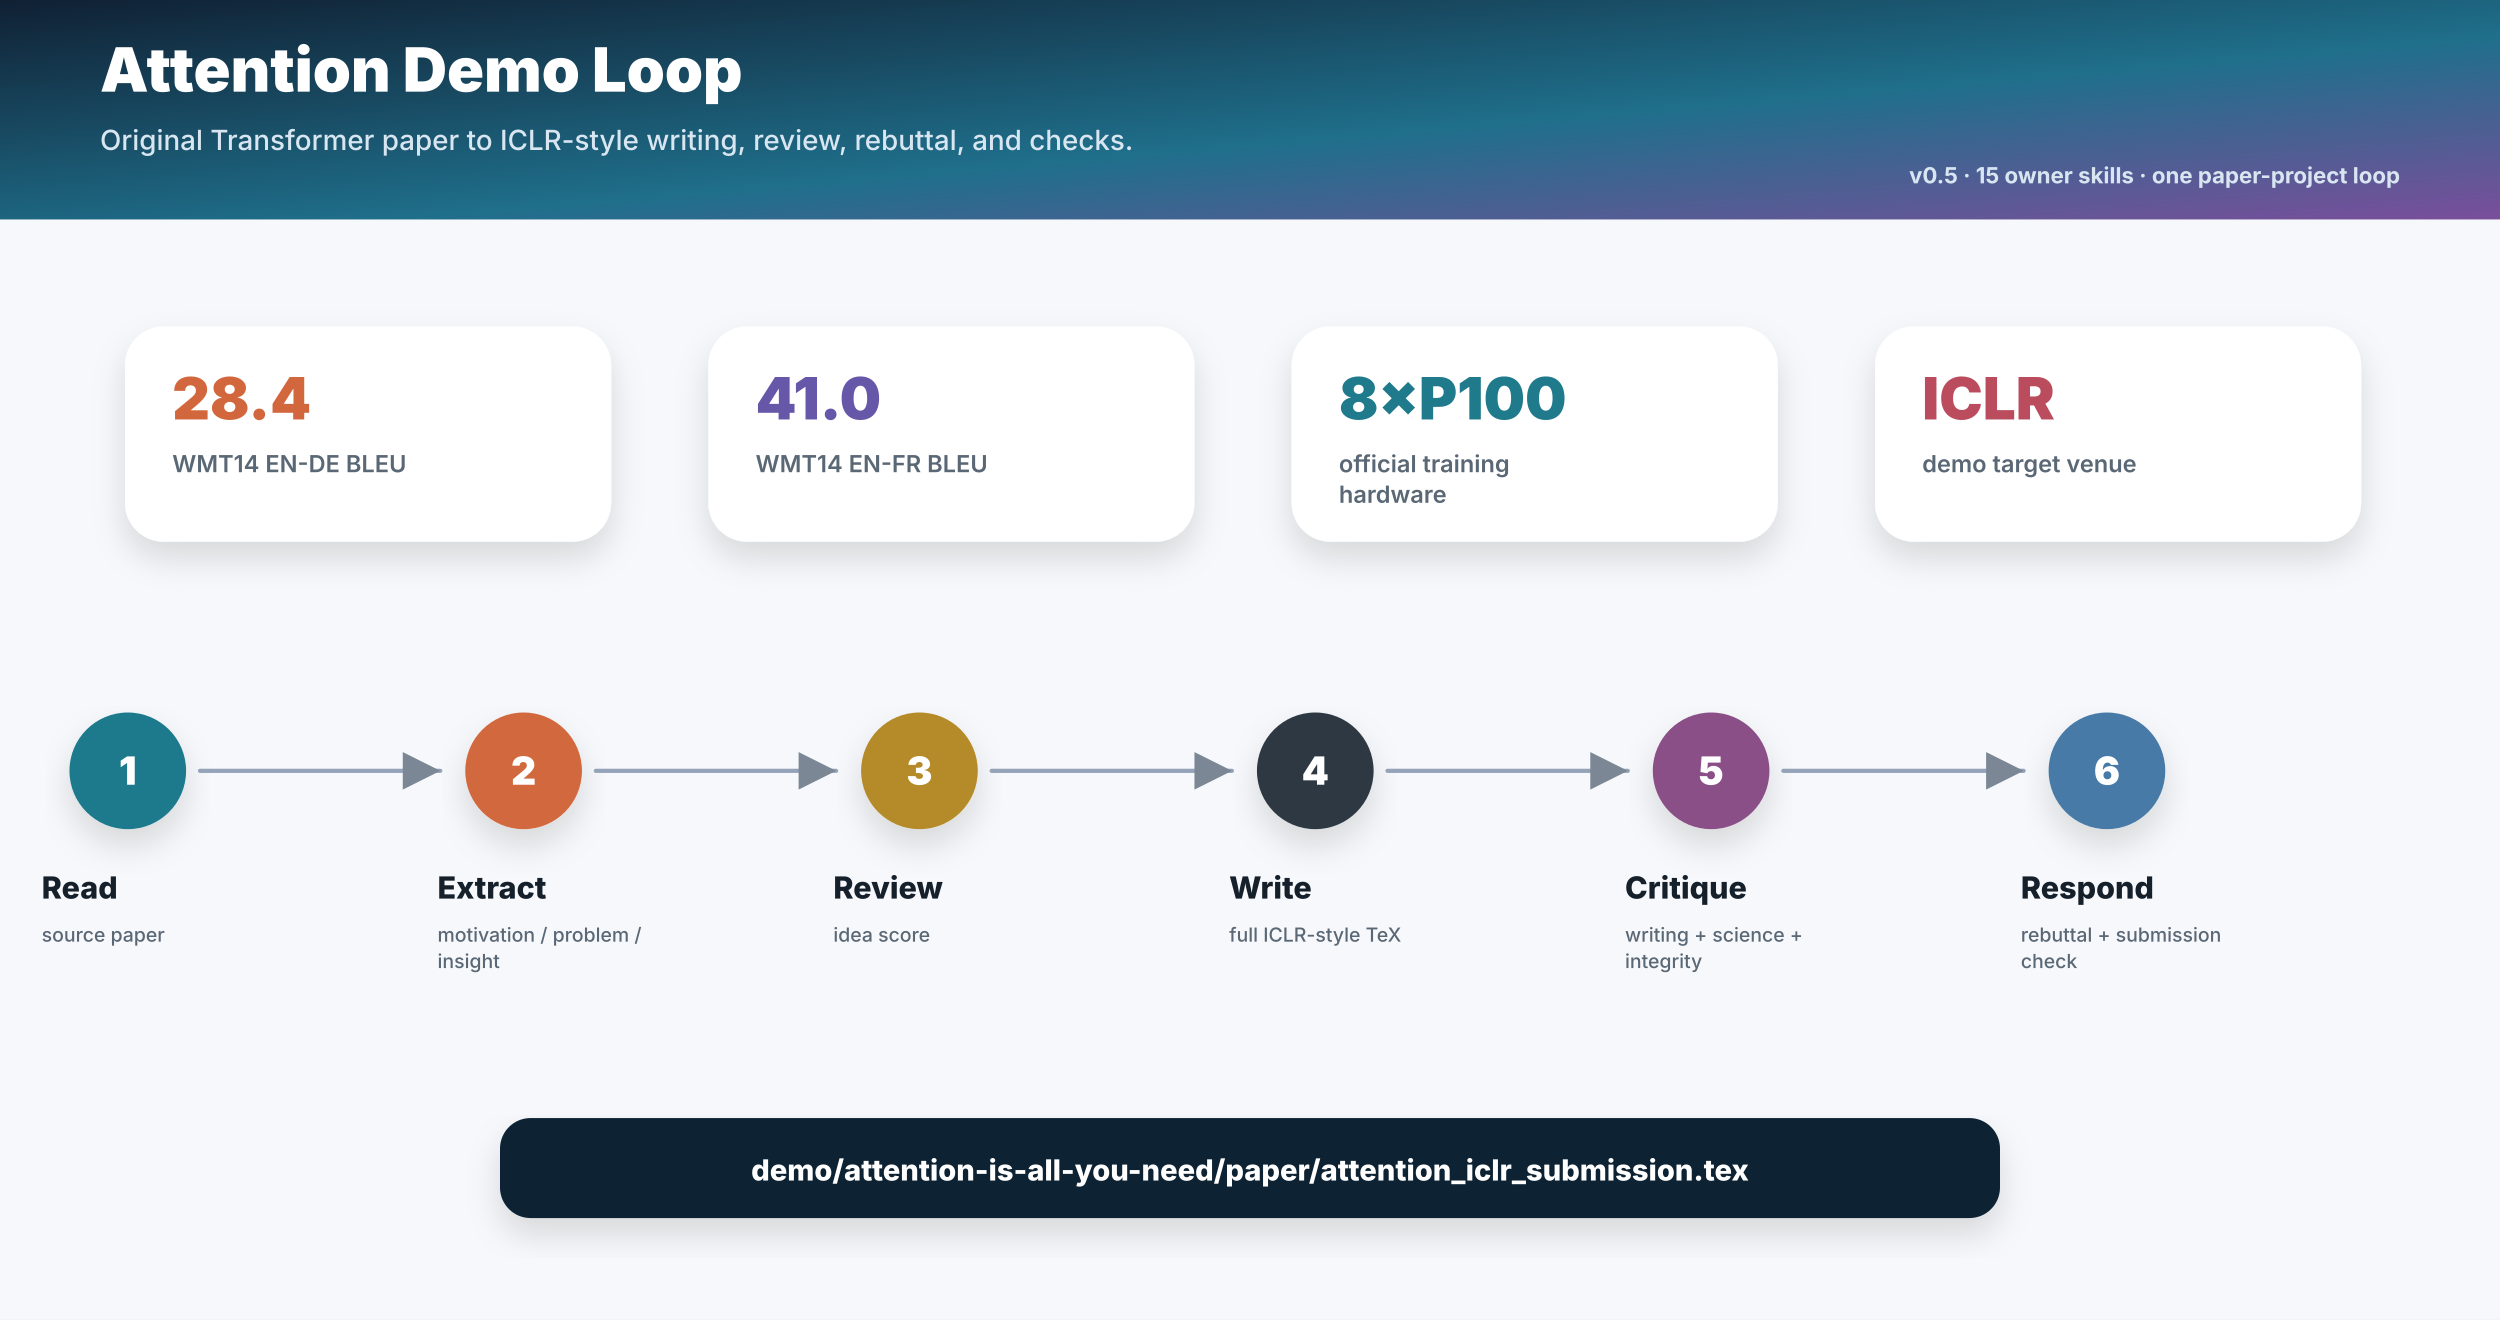
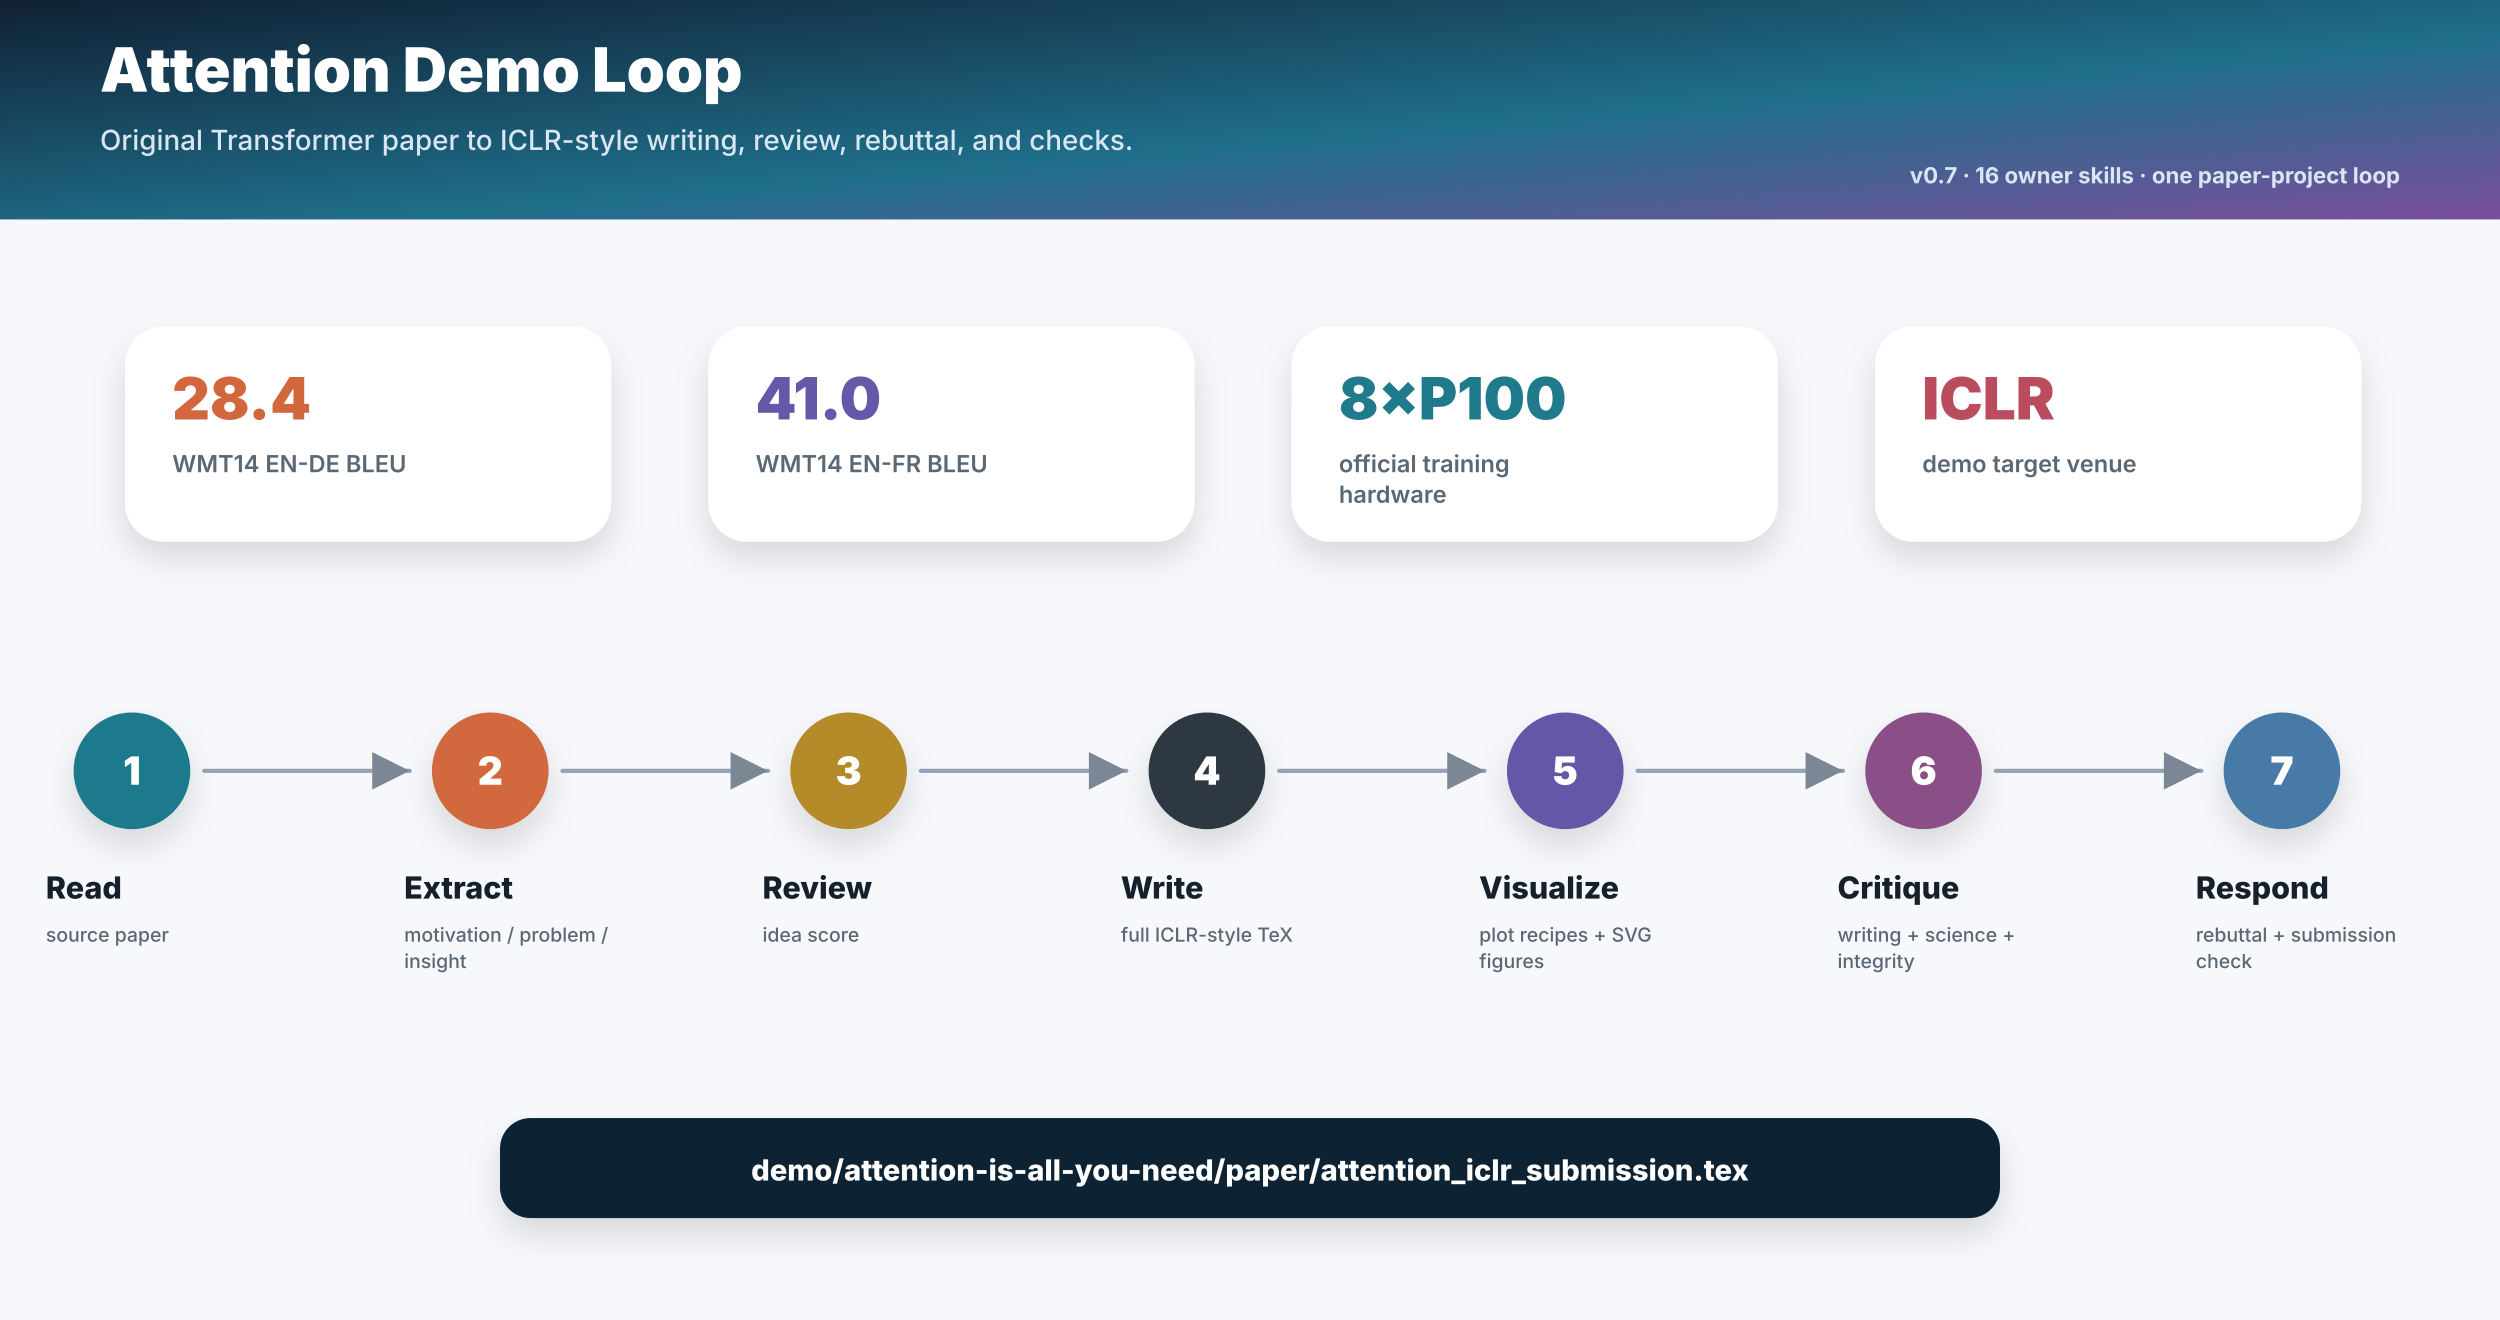
<svg xmlns="http://www.w3.org/2000/svg" width="1800" height="950" viewBox="0 0 1800 950">
  <defs>
    <linearGradient id="header" x1="0" y1="0" x2="1" y2="1">
      <stop offset="0" stop-color="#102033" />
      <stop offset="0.58" stop-color="#1F6F8B" />
      <stop offset="1" stop-color="#7A4E9B" />
    </linearGradient>
    <filter id="shadow" x="-20%" y="-20%" width="140%" height="160%">
      <feDropShadow dx="0" dy="12" stdDeviation="12" flood-color="#0B1826" flood-opacity="0.13" />
    </filter>
    <marker id="arrow" markerWidth="13" markerHeight="13" refX="11" refY="6.5" orient="auto">
      <path d="M2,2 L11,6.5 L2,11 Z" fill="#7B8794" />
    </marker>
  </defs>
  <style>text{font-family:Inter, Segoe UI, Arial, sans-serif;dominant-baseline:auto} .mono{font-family:Consolas,Menlo,monospace}</style>
  <rect x="0" y="0" width="1800" height="950" rx="0" fill="#F6F8FB" stroke="none" stroke-width="2" />
  <rect x="0" y="0" width="1800" height="158" rx="0" fill="url(#header)" stroke="none" stroke-width="2" />
  <text x="72" y="66" font-size="44" font-weight="850" fill="#FFFFFF" text-anchor="start">Attention Demo Loop</text>
  <text x="72" y="108" font-size="20" font-weight="500" fill="#D8E6F2" text-anchor="start">Original Transformer paper to ICLR-style writing, review, rebuttal, and checks.</text>
-   <text x="1728" y="132" font-size="16" font-weight="650" fill="#D8E6F2" text-anchor="end">v0.5 · 15 owner skills · one paper-project loop</text>
+   <text x="1728" y="132" font-size="16" font-weight="650" fill="#D8E6F2" text-anchor="end">v0.7 · 16 owner skills · one paper-project loop</text>
  <rect x="90" y="235" width="350" height="155" rx="28" fill="#FFFFFF" stroke="none" stroke-width="2" filter="url(#shadow)" />
  <text x="124" y="302" font-size="42" font-weight="860" fill="#D2673D" text-anchor="start">28.4</text>
  <text x="124" y="340" font-size="17" font-weight="560" fill="#5A6775" text-anchor="start">WMT14 EN-DE BLEU</text>
  <rect x="510" y="235" width="350" height="155" rx="28" fill="#FFFFFF" stroke="none" stroke-width="2" filter="url(#shadow)" />
  <text x="544" y="302" font-size="42" font-weight="860" fill="#6657A8" text-anchor="start">41.0</text>
  <text x="544" y="340" font-size="17" font-weight="560" fill="#5A6775" text-anchor="start">WMT14 EN-FR BLEU</text>
  <rect x="930" y="235" width="350" height="155" rx="28" fill="#FFFFFF" stroke="none" stroke-width="2" filter="url(#shadow)" />
  <text x="964" y="302" font-size="42" font-weight="860" fill="#1F7A8C" text-anchor="start">8×P100</text>
  <text x="964" y="340" font-size="17" font-weight="560" fill="#5A6775" text-anchor="start">official training</text>
  <text x="964" y="362" font-size="17" font-weight="560" fill="#5A6775" text-anchor="start">hardware</text>
  <rect x="1350" y="235" width="350" height="155" rx="28" fill="#FFFFFF" stroke="none" stroke-width="2" filter="url(#shadow)" />
  <text x="1384" y="302" font-size="42" font-weight="860" fill="#BA4C5E" text-anchor="start">ICLR</text>
  <text x="1384" y="340" font-size="17" font-weight="560" fill="#5A6775" text-anchor="start">demo target venue</text>
-   <circle cx="92" cy="555" r="42" fill="#1F7A8C" filter="url(#shadow)" />
-   <text x="92" y="565" font-size="28" font-weight="850" fill="#FFFFFF" text-anchor="middle">1</text>
-   <text x="30" y="647" font-size="22" font-weight="820" fill="#15202B" text-anchor="start">Read</text>
-   <text x="30" y="678" font-size="14" font-weight="520" fill="#5A6775" text-anchor="start">source paper</text>
-   <line x1="144" y1="555" x2="317" y2="555" stroke="#94A3B8" stroke-width="3" stroke-linecap="round" marker-end="url(#arrow)" />
-   <circle cx="377" cy="555" r="42" fill="#D2673D" filter="url(#shadow)" />
-   <text x="377" y="565" font-size="28" font-weight="850" fill="#FFFFFF" text-anchor="middle">2</text>
-   <text x="315" y="647" font-size="22" font-weight="820" fill="#15202B" text-anchor="start">Extract</text>
-   <text x="315" y="678" font-size="14" font-weight="520" fill="#5A6775" text-anchor="start">motivation / problem /</text>
-   <text x="315" y="697" font-size="14" font-weight="520" fill="#5A6775" text-anchor="start">insight</text>
-   <line x1="429" y1="555" x2="602" y2="555" stroke="#94A3B8" stroke-width="3" stroke-linecap="round" marker-end="url(#arrow)" />
-   <circle cx="662" cy="555" r="42" fill="#B58B2A" filter="url(#shadow)" />
-   <text x="662" y="565" font-size="28" font-weight="850" fill="#FFFFFF" text-anchor="middle">3</text>
-   <text x="600" y="647" font-size="22" font-weight="820" fill="#15202B" text-anchor="start">Review</text>
-   <text x="600" y="678" font-size="14" font-weight="520" fill="#5A6775" text-anchor="start">idea score</text>
-   <line x1="714" y1="555" x2="887" y2="555" stroke="#94A3B8" stroke-width="3" stroke-linecap="round" marker-end="url(#arrow)" />
-   <circle cx="947" cy="555" r="42" fill="#2D3742" filter="url(#shadow)" />
-   <text x="947" y="565" font-size="28" font-weight="850" fill="#FFFFFF" text-anchor="middle">4</text>
-   <text x="885" y="647" font-size="22" font-weight="820" fill="#15202B" text-anchor="start">Write</text>
-   <text x="885" y="678" font-size="14" font-weight="520" fill="#5A6775" text-anchor="start">full ICLR-style TeX</text>
-   <line x1="999" y1="555" x2="1172" y2="555" stroke="#94A3B8" stroke-width="3" stroke-linecap="round" marker-end="url(#arrow)" />
-   <circle cx="1232" cy="555" r="42" fill="#8A4F86" filter="url(#shadow)" />
-   <text x="1232" y="565" font-size="28" font-weight="850" fill="#FFFFFF" text-anchor="middle">5</text>
-   <text x="1170" y="647" font-size="22" font-weight="820" fill="#15202B" text-anchor="start">Critique</text>
-   <text x="1170" y="678" font-size="14" font-weight="520" fill="#5A6775" text-anchor="start">writing + science +</text>
-   <text x="1170" y="697" font-size="14" font-weight="520" fill="#5A6775" text-anchor="start">integrity</text>
-   <line x1="1284" y1="555" x2="1457" y2="555" stroke="#94A3B8" stroke-width="3" stroke-linecap="round" marker-end="url(#arrow)" />
-   <circle cx="1517" cy="555" r="42" fill="#477AA6" filter="url(#shadow)" />
-   <text x="1517" y="565" font-size="28" font-weight="850" fill="#FFFFFF" text-anchor="middle">6</text>
-   <text x="1455" y="647" font-size="22" font-weight="820" fill="#15202B" text-anchor="start">Respond</text>
-   <text x="1455" y="678" font-size="14" font-weight="520" fill="#5A6775" text-anchor="start">rebuttal + submission</text>
-   <text x="1455" y="697" font-size="14" font-weight="520" fill="#5A6775" text-anchor="start">check</text>
+   <circle cx="95" cy="555" r="42" fill="#1F7A8C" filter="url(#shadow)" />
+   <text x="95" y="565" font-size="28" font-weight="850" fill="#FFFFFF" text-anchor="middle">1</text>
+   <text x="33" y="647" font-size="22" font-weight="820" fill="#15202B" text-anchor="start">Read</text>
+   <text x="33" y="678" font-size="14" font-weight="520" fill="#5A6775" text-anchor="start">source paper</text>
+   <line x1="147" y1="555" x2="295" y2="555" stroke="#94A3B8" stroke-width="3" stroke-linecap="round" marker-end="url(#arrow)" />
+   <circle cx="353" cy="555" r="42" fill="#D2673D" filter="url(#shadow)" />
+   <text x="353" y="565" font-size="28" font-weight="850" fill="#FFFFFF" text-anchor="middle">2</text>
+   <text x="291" y="647" font-size="22" font-weight="820" fill="#15202B" text-anchor="start">Extract</text>
+   <text x="291" y="678" font-size="14" font-weight="520" fill="#5A6775" text-anchor="start">motivation / problem /</text>
+   <text x="291" y="697" font-size="14" font-weight="520" fill="#5A6775" text-anchor="start">insight</text>
+   <line x1="405" y1="555" x2="553" y2="555" stroke="#94A3B8" stroke-width="3" stroke-linecap="round" marker-end="url(#arrow)" />
+   <circle cx="611" cy="555" r="42" fill="#B58B2A" filter="url(#shadow)" />
+   <text x="611" y="565" font-size="28" font-weight="850" fill="#FFFFFF" text-anchor="middle">3</text>
+   <text x="549" y="647" font-size="22" font-weight="820" fill="#15202B" text-anchor="start">Review</text>
+   <text x="549" y="678" font-size="14" font-weight="520" fill="#5A6775" text-anchor="start">idea score</text>
+   <line x1="663" y1="555" x2="811" y2="555" stroke="#94A3B8" stroke-width="3" stroke-linecap="round" marker-end="url(#arrow)" />
+   <circle cx="869" cy="555" r="42" fill="#2D3742" filter="url(#shadow)" />
+   <text x="869" y="565" font-size="28" font-weight="850" fill="#FFFFFF" text-anchor="middle">4</text>
+   <text x="807" y="647" font-size="22" font-weight="820" fill="#15202B" text-anchor="start">Write</text>
+   <text x="807" y="678" font-size="14" font-weight="520" fill="#5A6775" text-anchor="start">full ICLR-style TeX</text>
+   <line x1="921" y1="555" x2="1069" y2="555" stroke="#94A3B8" stroke-width="3" stroke-linecap="round" marker-end="url(#arrow)" />
+   <circle cx="1127" cy="555" r="42" fill="#6657A8" filter="url(#shadow)" />
+   <text x="1127" y="565" font-size="28" font-weight="850" fill="#FFFFFF" text-anchor="middle">5</text>
+   <text x="1065" y="647" font-size="22" font-weight="820" fill="#15202B" text-anchor="start">Visualize</text>
+   <text x="1065" y="678" font-size="14" font-weight="520" fill="#5A6775" text-anchor="start">plot recipes + SVG</text>
+   <text x="1065" y="697" font-size="14" font-weight="520" fill="#5A6775" text-anchor="start">figures</text>
+   <line x1="1179" y1="555" x2="1327" y2="555" stroke="#94A3B8" stroke-width="3" stroke-linecap="round" marker-end="url(#arrow)" />
+   <circle cx="1385" cy="555" r="42" fill="#8A4F86" filter="url(#shadow)" />
+   <text x="1385" y="565" font-size="28" font-weight="850" fill="#FFFFFF" text-anchor="middle">6</text>
+   <text x="1323" y="647" font-size="22" font-weight="820" fill="#15202B" text-anchor="start">Critique</text>
+   <text x="1323" y="678" font-size="14" font-weight="520" fill="#5A6775" text-anchor="start">writing + science +</text>
+   <text x="1323" y="697" font-size="14" font-weight="520" fill="#5A6775" text-anchor="start">integrity</text>
+   <line x1="1437" y1="555" x2="1585" y2="555" stroke="#94A3B8" stroke-width="3" stroke-linecap="round" marker-end="url(#arrow)" />
+   <circle cx="1643" cy="555" r="42" fill="#477AA6" filter="url(#shadow)" />
+   <text x="1643" y="565" font-size="28" font-weight="850" fill="#FFFFFF" text-anchor="middle">7</text>
+   <text x="1581" y="647" font-size="22" font-weight="820" fill="#15202B" text-anchor="start">Respond</text>
+   <text x="1581" y="678" font-size="14" font-weight="520" fill="#5A6775" text-anchor="start">rebuttal + submission</text>
+   <text x="1581" y="697" font-size="14" font-weight="520" fill="#5A6775" text-anchor="start">check</text>
  <rect x="360" y="805" width="1080" height="72" rx="22" fill="#102033" stroke="none" stroke-width="2" filter="url(#shadow)" />
  <text x="900" y="850" font-size="21" font-weight="780" fill="#FFFFFF" text-anchor="middle">demo/attention-is-all-you-need/paper/attention_iclr_submission.tex</text>
</svg>
